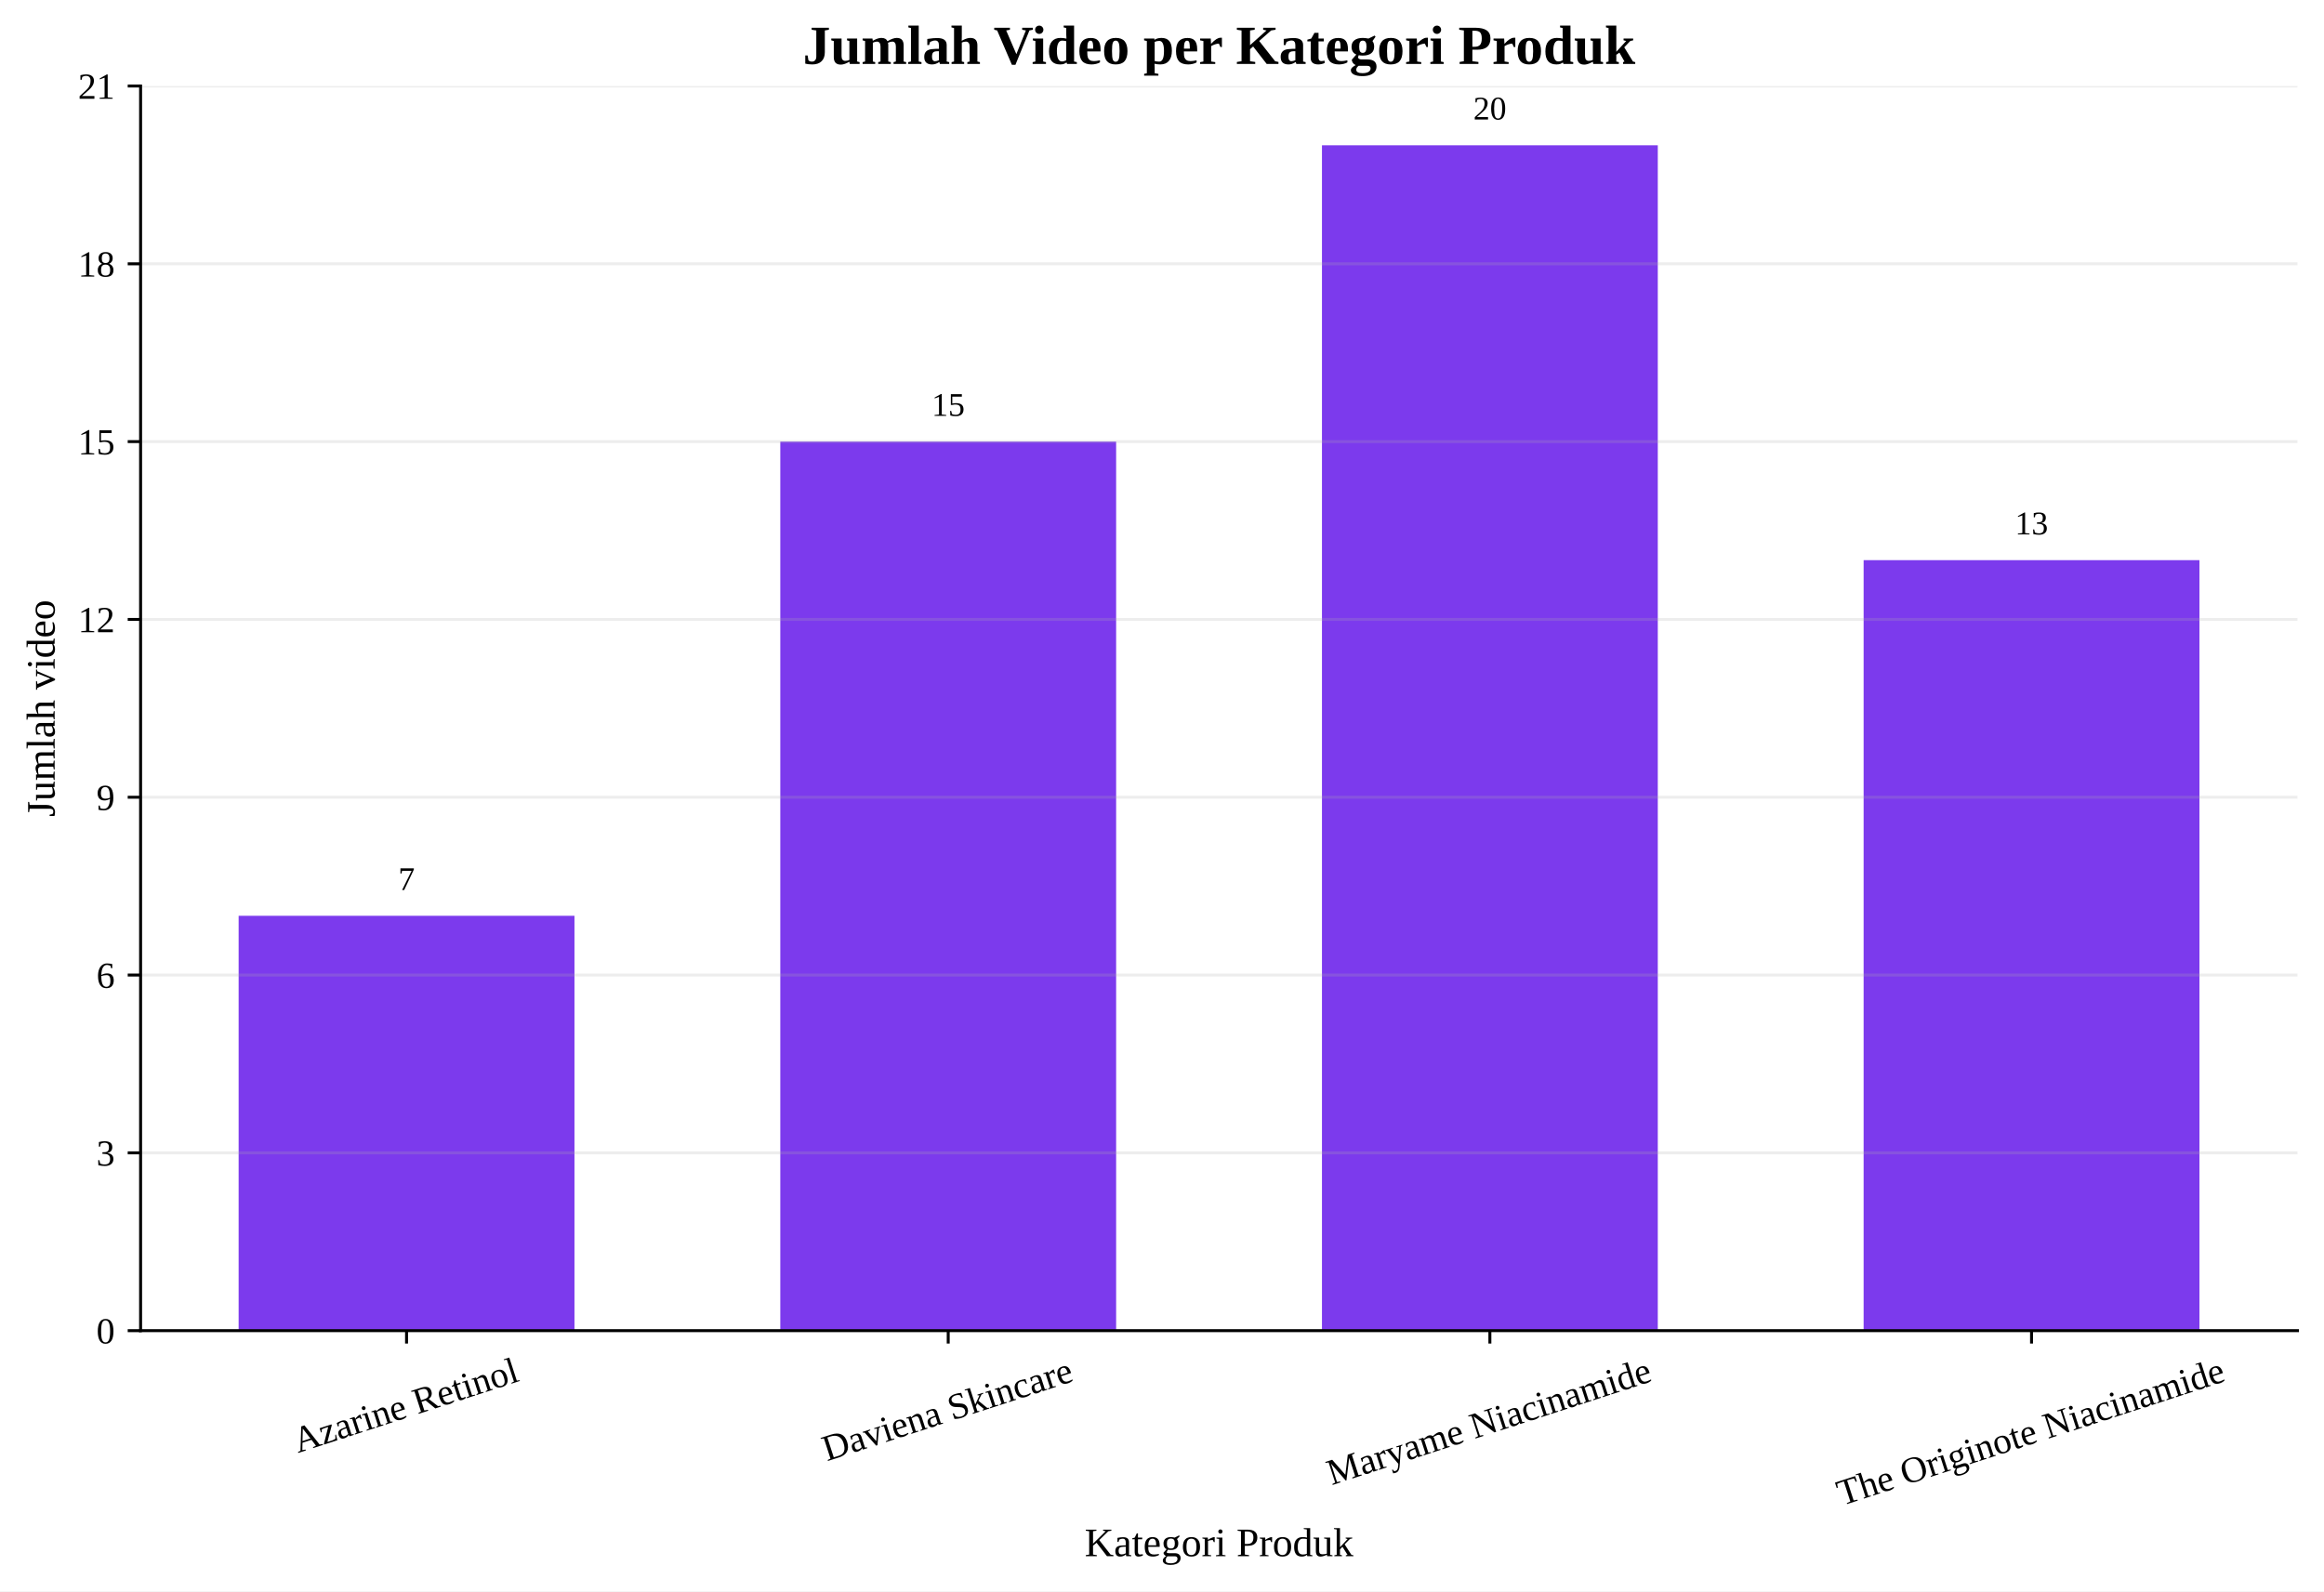
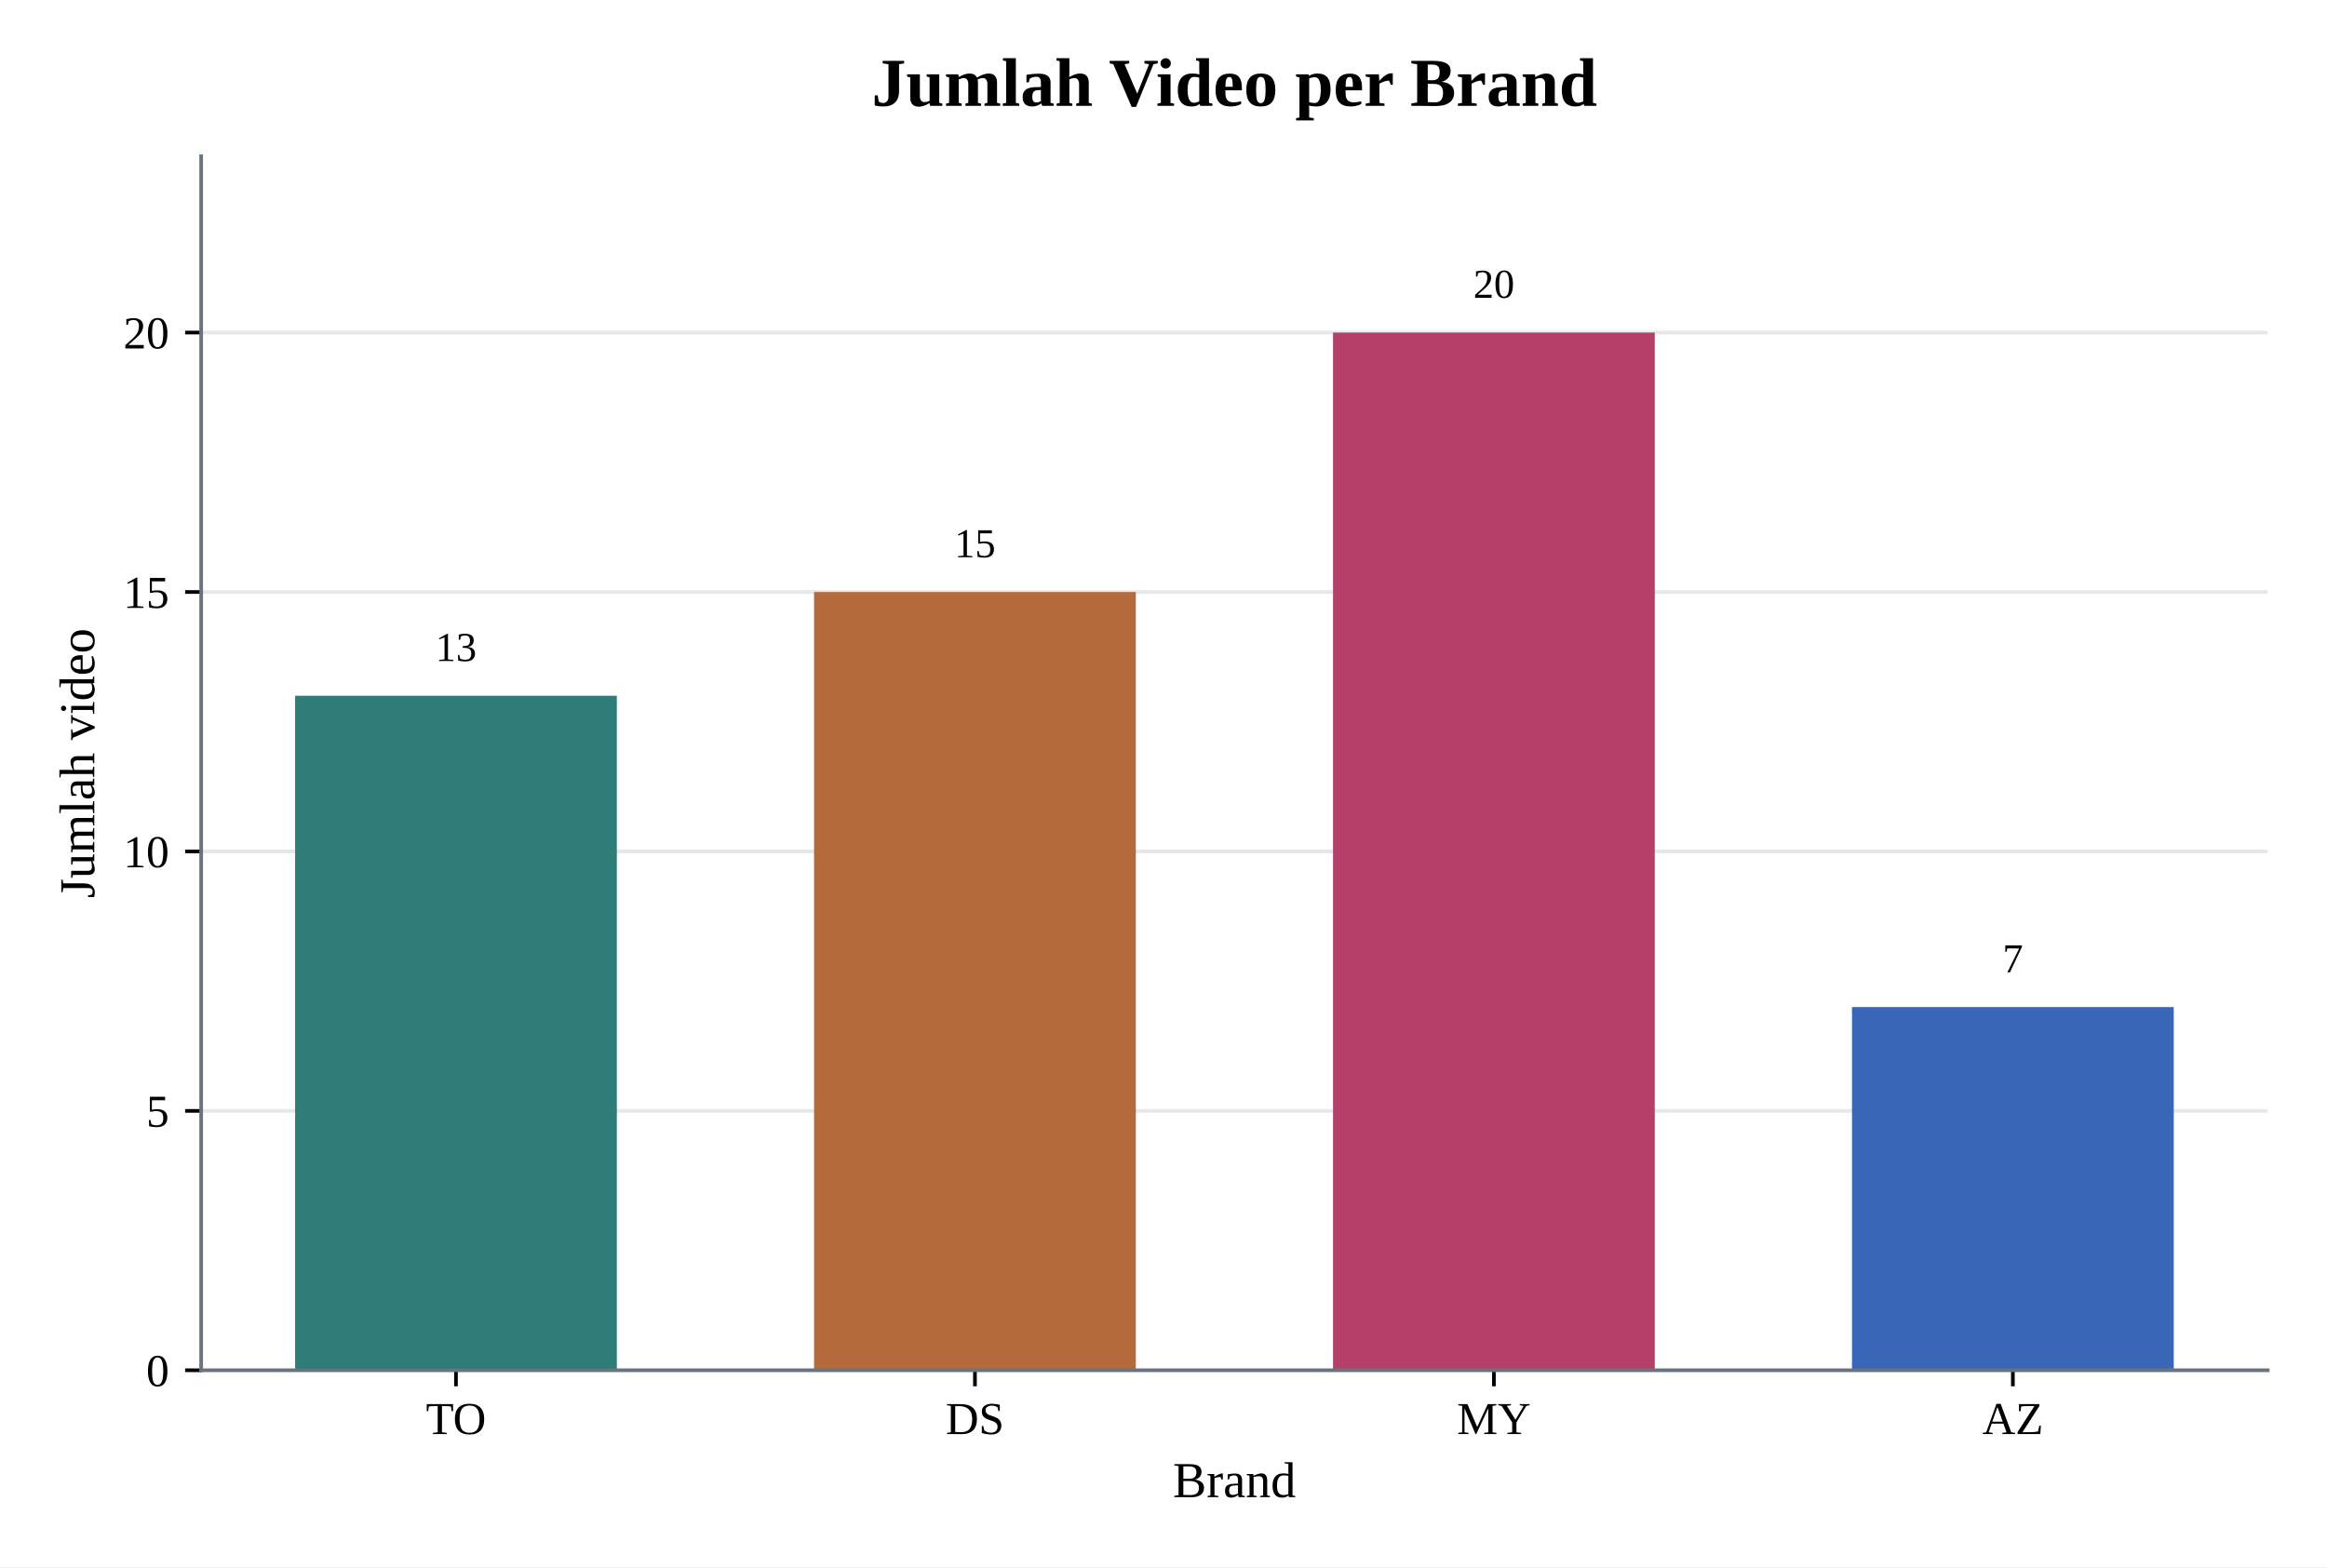
- <svg xmlns="http://www.w3.org/2000/svg" xmlns:xlink="http://www.w3.org/1999/xlink" width="631.291pt" height="432.399pt" viewBox="0 0 631.291 432.399" version="1.1">
+ <svg xmlns="http://www.w3.org/2000/svg" xmlns:xlink="http://www.w3.org/1999/xlink" width="508.399pt" height="342.486pt" viewBox="0 0 508.399 342.486" version="1.1">
  <defs>
    <style type="text/css">*{stroke-linejoin: round; stroke-linecap: butt}</style>
  </defs>
  <g id="figure_1">
    <g id="patch_1">
-       <path d="M 0 432.399  L 631.291 432.399  L 631.291 0  L 0 0  z " style="fill: #ffffff" />
+       <path d="M 0 342.486  L 508.399 342.486  L 508.399 0  L 0 0  z " style="fill: #ffffff" />
    </g>
    <g id="axes_1">
      <g id="patch_2">
-         <path d="M 38.191 361.551  L 624.091 361.551  L 624.091 23.367  L 38.191 23.367  z " style="fill: #ffffff" />
-       </g>
-       <g id="patch_3">
-         <path d="M 64.823 361.551  L 156.048 361.551  L 156.048 248.823  L 64.823 248.823  z " clip-path="url(#pb675d8e2c7)" style="fill: #7c3aed" />
-       </g>
-       <g id="patch_4">
-         <path d="M 211.96 361.551  L 303.185 361.551  L 303.185 119.991  L 211.96 119.991  z " clip-path="url(#pb675d8e2c7)" style="fill: #7c3aed" />
-       </g>
-       <g id="patch_5">
-         <path d="M 359.097 361.551  L 450.322 361.551  L 450.322 39.471  L 359.097 39.471  z " clip-path="url(#pb675d8e2c7)" style="fill: #7c3aed" />
-       </g>
-       <g id="patch_6">
-         <path d="M 506.234 361.551  L 597.459 361.551  L 597.459 152.199  L 506.234 152.199  z " clip-path="url(#pb675d8e2c7)" style="fill: #7c3aed" />
+         <path d="M 43.951 299.452  L 495.439 299.452  L 495.439 34.127  L 43.951 34.127  z " style="fill: #ffffff" />
      </g>
      <g id="matplotlib.axis_1">
        <g id="xtick_1">
          <g id="line2d_1">
            <defs>
-               <path id="m1d33446e04" d="M 0 0  L 0 3.5  " style="stroke: #000000; stroke-width: 0.8" />
+               <path id="mb12a8c7955" d="M 0 0  L 0 3.5  " style="stroke: #000000; stroke-width: 0.8" />
            </defs>
            <g>
-               <use xlink:href="#m1d33446e04" x="110.435" y="361.551" style="stroke: #000000; stroke-width: 0.8" />
+               <use xlink:href="#mb12a8c7955" x="99.622" y="299.452" style="stroke: #000000; stroke-width: 0.8" />
            </g>
          </g>
          <g id="text_1">
-             <text style="font: 10px 'Times New Roman', 'Times', 'DejaVu Serif', serif" transform="translate(80.93864 394.8057) rotate(-18)">Azarine Retinol</text>
+             <text style="font: 10px 'Times New Roman', 'Times', 'DejaVu Serif', serif; text-anchor: middle" x="99.622" y="313.396" transform="rotate(-0 99.6217 313.3959)">TO</text>
          </g>
        </g>
        <g id="xtick_2">
          <g id="line2d_2">
            <g>
-               <use xlink:href="#m1d33446e04" x="257.573" y="361.551" style="stroke: #000000; stroke-width: 0.8" />
+               <use xlink:href="#mb12a8c7955" x="213.004" y="299.452" style="stroke: #000000; stroke-width: 0.8" />
            </g>
          </g>
          <g id="text_2">
-             <text style="font: 10px 'Times New Roman', 'Times', 'DejaVu Serif', serif" transform="translate(224.646 397.0345) rotate(-18)">Daviena Skincare</text>
+             <text style="font: 10px 'Times New Roman', 'Times', 'DejaVu Serif', serif; text-anchor: middle" x="213.004" y="313.396" transform="rotate(-0 213.0038 313.3959)">DS</text>
          </g>
        </g>
        <g id="xtick_3">
          <g id="line2d_3">
            <g>
-               <use xlink:href="#m1d33446e04" x="404.71" y="361.551" style="stroke: #000000; stroke-width: 0.8" />
+               <use xlink:href="#mb12a8c7955" x="326.386" y="299.452" style="stroke: #000000; stroke-width: 0.8" />
            </g>
          </g>
          <g id="text_3">
-             <text style="font: 10px 'Times New Roman', 'Times', 'DejaVu Serif', serif" transform="translate(361.7444 403.5562) rotate(-18)">Maryame Niacinamide</text>
+             <text style="font: 10px 'Times New Roman', 'Times', 'DejaVu Serif', serif; text-anchor: middle" x="326.386" y="313.396" transform="rotate(-0 326.3859 313.3959)">MY</text>
          </g>
        </g>
        <g id="xtick_4">
          <g id="line2d_4">
            <g>
-               <use xlink:href="#m1d33446e04" x="551.847" y="361.551" style="stroke: #000000; stroke-width: 0.8" />
+               <use xlink:href="#mb12a8c7955" x="439.768" y="299.452" style="stroke: #000000; stroke-width: 0.8" />
            </g>
          </g>
          <g id="text_4">
-             <text style="font: 10px 'Times New Roman', 'Times', 'DejaVu Serif', serif" transform="translate(500.296 409.1354) rotate(-18)">The Originote Niacinamide</text>
+             <text style="font: 10px 'Times New Roman', 'Times', 'DejaVu Serif', serif; text-anchor: middle" x="439.768" y="313.396" transform="rotate(-0 439.768 313.3959)">AZ</text>
          </g>
        </g>
        <g id="text_5">
-           <text style="font: 11px 'Times New Roman', 'Times', 'DejaVu Serif', serif; text-anchor: middle" x="331.141" y="422.826" transform="rotate(-0 331.1411 422.8257)">Kategori Produk</text>
+           <text style="font: 11px 'Times New Roman', 'Times', 'DejaVu Serif', serif; text-anchor: middle" x="269.695" y="327.173" transform="rotate(-0 269.6948 327.1731)">Brand</text>
        </g>
      </g>
      <g id="matplotlib.axis_2">
        <g id="ytick_1">
          <g id="line2d_5">
-             <path d="M 38.191 361.551  L 624.091 361.551  " clip-path="url(#pb675d8e2c7)" style="fill: none; stroke: #b0b0b0; stroke-opacity: 0.22; stroke-width: 0.8; stroke-linecap: square" />
+             <path d="M 43.951 299.452  L 495.439 299.452  " clip-path="url(#p2e13b00855)" style="fill: none; stroke: #e5e7eb; stroke-width: 0.8; stroke-linecap: square" />
          </g>
          <g id="line2d_6">
            <defs>
-               <path id="m5492e1b0d6" d="M 0 0  L -3.5 0  " style="stroke: #000000; stroke-width: 0.8" />
+               <path id="m4516c6d2bc" d="M 0 0  L -3.5 0  " style="stroke: #000000; stroke-width: 0.8" />
            </defs>
            <g>
-               <use xlink:href="#m5492e1b0d6" x="38.191" y="361.551" style="stroke: #000000; stroke-width: 0.8" />
+               <use xlink:href="#m4516c6d2bc" x="43.951" y="299.452" style="stroke: #000000; stroke-width: 0.8" />
            </g>
          </g>
          <g id="text_6">
-             <text style="font: 10px 'Times New Roman', 'Times', 'DejaVu Serif', serif; text-anchor: end" x="31.191" y="365.023" transform="rotate(-0 31.19109 365.0231)">0</text>
+             <text style="font: 10px 'Times New Roman', 'Times', 'DejaVu Serif', serif; text-anchor: end" x="36.951" y="302.924" transform="rotate(-0 36.95109 302.9241)">0</text>
          </g>
        </g>
        <g id="ytick_2">
          <g id="line2d_7">
-             <path d="M 38.191 313.239  L 624.091 313.239  " clip-path="url(#pb675d8e2c7)" style="fill: none; stroke: #b0b0b0; stroke-opacity: 0.22; stroke-width: 0.8; stroke-linecap: square" />
+             <path d="M 43.951 242.759  L 495.439 242.759  " clip-path="url(#p2e13b00855)" style="fill: none; stroke: #e5e7eb; stroke-width: 0.8; stroke-linecap: square" />
          </g>
          <g id="line2d_8">
            <g>
-               <use xlink:href="#m5492e1b0d6" x="38.191" y="313.239" style="stroke: #000000; stroke-width: 0.8" />
+               <use xlink:href="#m4516c6d2bc" x="43.951" y="242.759" style="stroke: #000000; stroke-width: 0.8" />
            </g>
          </g>
          <g id="text_7">
-             <text style="font: 10px 'Times New Roman', 'Times', 'DejaVu Serif', serif; text-anchor: end" x="31.191" y="316.711" transform="rotate(-0 31.19109 316.7111)">3</text>
+             <text style="font: 10px 'Times New Roman', 'Times', 'DejaVu Serif', serif; text-anchor: end" x="36.951" y="246.231" transform="rotate(-0 36.95109 246.2307)">5</text>
          </g>
        </g>
        <g id="ytick_3">
          <g id="line2d_9">
-             <path d="M 38.191 264.927  L 624.091 264.927  " clip-path="url(#pb675d8e2c7)" style="fill: none; stroke: #b0b0b0; stroke-opacity: 0.22; stroke-width: 0.8; stroke-linecap: square" />
+             <path d="M 43.951 186.065  L 495.439 186.065  " clip-path="url(#p2e13b00855)" style="fill: none; stroke: #e5e7eb; stroke-width: 0.8; stroke-linecap: square" />
          </g>
          <g id="line2d_10">
            <g>
-               <use xlink:href="#m5492e1b0d6" x="38.191" y="264.927" style="stroke: #000000; stroke-width: 0.8" />
+               <use xlink:href="#m4516c6d2bc" x="43.951" y="186.065" style="stroke: #000000; stroke-width: 0.8" />
            </g>
          </g>
          <g id="text_8">
-             <text style="font: 10px 'Times New Roman', 'Times', 'DejaVu Serif', serif; text-anchor: end" x="31.191" y="268.399" transform="rotate(-0 31.19109 268.3991)">6</text>
+             <text style="font: 10px 'Times New Roman', 'Times', 'DejaVu Serif', serif; text-anchor: end" x="36.951" y="189.537" transform="rotate(-0 36.95109 189.5373)">10</text>
          </g>
        </g>
        <g id="ytick_4">
          <g id="line2d_11">
-             <path d="M 38.191 216.615  L 624.091 216.615  " clip-path="url(#pb675d8e2c7)" style="fill: none; stroke: #b0b0b0; stroke-opacity: 0.22; stroke-width: 0.8; stroke-linecap: square" />
+             <path d="M 43.951 129.372  L 495.439 129.372  " clip-path="url(#p2e13b00855)" style="fill: none; stroke: #e5e7eb; stroke-width: 0.8; stroke-linecap: square" />
          </g>
          <g id="line2d_12">
            <g>
-               <use xlink:href="#m5492e1b0d6" x="38.191" y="216.615" style="stroke: #000000; stroke-width: 0.8" />
+               <use xlink:href="#m4516c6d2bc" x="43.951" y="129.372" style="stroke: #000000; stroke-width: 0.8" />
            </g>
          </g>
          <g id="text_9">
-             <text style="font: 10px 'Times New Roman', 'Times', 'DejaVu Serif', serif; text-anchor: end" x="31.191" y="220.087" transform="rotate(-0 31.19109 220.0871)">9</text>
+             <text style="font: 10px 'Times New Roman', 'Times', 'DejaVu Serif', serif; text-anchor: end" x="36.951" y="132.844" transform="rotate(-0 36.95109 132.8439)">15</text>
          </g>
        </g>
        <g id="ytick_5">
          <g id="line2d_13">
-             <path d="M 38.191 168.303  L 624.091 168.303  " clip-path="url(#pb675d8e2c7)" style="fill: none; stroke: #b0b0b0; stroke-opacity: 0.22; stroke-width: 0.8; stroke-linecap: square" />
+             <path d="M 43.951 72.679  L 495.439 72.679  " clip-path="url(#p2e13b00855)" style="fill: none; stroke: #e5e7eb; stroke-width: 0.8; stroke-linecap: square" />
          </g>
          <g id="line2d_14">
            <g>
-               <use xlink:href="#m5492e1b0d6" x="38.191" y="168.303" style="stroke: #000000; stroke-width: 0.8" />
+               <use xlink:href="#m4516c6d2bc" x="43.951" y="72.679" style="stroke: #000000; stroke-width: 0.8" />
            </g>
          </g>
          <g id="text_10">
-             <text style="font: 10px 'Times New Roman', 'Times', 'DejaVu Serif', serif; text-anchor: end" x="31.191" y="171.775" transform="rotate(-0 31.19109 171.7751)">12</text>
+             <text style="font: 10px 'Times New Roman', 'Times', 'DejaVu Serif', serif; text-anchor: end" x="36.951" y="76.151" transform="rotate(-0 36.95109 76.15056)">20</text>
          </g>
        </g>
-         <g id="ytick_6">
-           <g id="line2d_15">
-             <path d="M 38.191 119.991  L 624.091 119.991  " clip-path="url(#pb675d8e2c7)" style="fill: none; stroke: #b0b0b0; stroke-opacity: 0.22; stroke-width: 0.8; stroke-linecap: square" />
-           </g>
-           <g id="line2d_16">
-             <g>
-               <use xlink:href="#m5492e1b0d6" x="38.191" y="119.991" style="stroke: #000000; stroke-width: 0.8" />
-             </g>
-           </g>
-           <g id="text_11">
-             <text style="font: 10px 'Times New Roman', 'Times', 'DejaVu Serif', serif; text-anchor: end" x="31.191" y="123.463" transform="rotate(-0 31.19109 123.4631)">15</text>
-           </g>
-         </g>
-         <g id="ytick_7">
-           <g id="line2d_17">
-             <path d="M 38.191 71.679  L 624.091 71.679  " clip-path="url(#pb675d8e2c7)" style="fill: none; stroke: #b0b0b0; stroke-opacity: 0.22; stroke-width: 0.8; stroke-linecap: square" />
-           </g>
-           <g id="line2d_18">
-             <g>
-               <use xlink:href="#m5492e1b0d6" x="38.191" y="71.679" style="stroke: #000000; stroke-width: 0.8" />
-             </g>
-           </g>
-           <g id="text_12">
-             <text style="font: 10px 'Times New Roman', 'Times', 'DejaVu Serif', serif; text-anchor: end" x="31.191" y="75.151" transform="rotate(-0 31.19109 75.15106)">18</text>
-           </g>
-         </g>
-         <g id="ytick_8">
-           <g id="line2d_19">
-             <path d="M 38.191 23.367  L 624.091 23.367  " clip-path="url(#pb675d8e2c7)" style="fill: none; stroke: #b0b0b0; stroke-opacity: 0.22; stroke-width: 0.8; stroke-linecap: square" />
-           </g>
-           <g id="line2d_20">
-             <g>
-               <use xlink:href="#m5492e1b0d6" x="38.191" y="23.367" style="stroke: #000000; stroke-width: 0.8" />
-             </g>
-           </g>
-           <g id="text_13">
-             <text style="font: 10px 'Times New Roman', 'Times', 'DejaVu Serif', serif; text-anchor: end" x="31.191" y="26.839" transform="rotate(-0 31.19109 26.83906)">21</text>
-           </g>
-         </g>
-         <g id="text_14">
-           <text style="font: 11px 'Times New Roman', 'Times', 'DejaVu Serif', serif; text-anchor: middle" x="14.838" y="192.459" transform="rotate(-90 14.83812 192.4592)">Jumlah video</text>
+         <g id="text_11">
+           <text style="font: 11px 'Times New Roman', 'Times', 'DejaVu Serif', serif; text-anchor: middle" x="20.598" y="166.79" transform="rotate(-90 20.59812 166.7897)">Jumlah video</text>
        </g>
      </g>
+       <g id="patch_3">
+         <path d="M 64.473 299.452  L 134.77 299.452  L 134.77 152.049  L 64.473 152.049  z " clip-path="url(#p2e13b00855)" style="fill: #2e7d78" />
+       </g>
+       <g id="patch_4">
+         <path d="M 177.855 299.452  L 248.152 299.452  L 248.152 129.372  L 177.855 129.372  z " clip-path="url(#p2e13b00855)" style="fill: #b46a3a" />
+       </g>
+       <g id="patch_5">
+         <path d="M 291.237 299.452  L 361.534 299.452  L 361.534 72.679  L 291.237 72.679  z " clip-path="url(#p2e13b00855)" style="fill: #b63f6a" />
+       </g>
+       <g id="patch_6">
+         <path d="M 404.62 299.452  L 474.916 299.452  L 474.916 220.081  L 404.62 220.081  z " clip-path="url(#p2e13b00855)" style="fill: #3a66b7" />
+       </g>
      <g id="patch_7">
-         <path d="M 38.191 361.551  L 38.191 23.367  " style="fill: none; stroke: #000000; stroke-width: 0.8; stroke-linejoin: miter; stroke-linecap: square" />
+         <path d="M 43.951 299.452  L 43.951 34.127  " style="fill: none; stroke: #6b7280; stroke-width: 0.8; stroke-linejoin: miter; stroke-linecap: square" />
      </g>
      <g id="patch_8">
-         <path d="M 38.191 361.551  L 624.091 361.551  " style="fill: none; stroke: #000000; stroke-width: 0.8; stroke-linejoin: miter; stroke-linecap: square" />
+         <path d="M 43.951 299.452  L 495.439 299.452  " style="fill: none; stroke: #6b7280; stroke-width: 0.8; stroke-linejoin: miter; stroke-linecap: square" />
+       </g>
+       <g id="text_12">
+         <g id="patch_9">
+           <path d="M 95.122 148  L 104.122 148  Q 105.742 148 105.742 146.38  L 105.742 138.206  Q 105.742 136.586 104.122 136.586  L 95.122 136.586  Q 93.502 136.586 93.502 138.206  L 93.502 146.38  Q 93.502 148 95.122 148  z " style="fill: #ffffff; opacity: 0.85" />
+         </g>
+         <text style="font: 9px 'Times New Roman', 'Times', 'DejaVu Serif', serif; text-anchor: middle" x="99.622" y="144.455" transform="rotate(-0 99.6217 144.4549)">13</text>
+       </g>
+       <g id="text_13">
+         <g id="patch_10">
+           <path d="M 208.504 125.323  L 217.504 125.323  Q 219.124 125.323 219.124 123.703  L 219.124 115.528  Q 219.124 113.908 217.504 113.908  L 208.504 113.908  Q 206.884 113.908 206.884 115.528  L 206.884 123.703  Q 206.884 125.323 208.504 125.323  z " style="fill: #ffffff; opacity: 0.85" />
+         </g>
+         <text style="font: 9px 'Times New Roman', 'Times', 'DejaVu Serif', serif; text-anchor: middle" x="213.004" y="121.778" transform="rotate(-0 213.0038 121.7776)">15</text>
+       </g>
+       <g id="text_14">
+         <g id="patch_11">
+           <path d="M 321.886 68.629  L 330.886 68.629  Q 332.506 68.629 332.506 67.009  L 332.506 58.835  Q 332.506 57.215 330.886 57.215  L 321.886 57.215  Q 320.266 57.215 320.266 58.835  L 320.266 67.009  Q 320.266 68.629 321.886 68.629  z " style="fill: #ffffff; opacity: 0.85" />
+         </g>
+         <text style="font: 9px 'Times New Roman', 'Times', 'DejaVu Serif', serif; text-anchor: middle" x="326.386" y="65.084" transform="rotate(-0 326.3859 65.08419)">20</text>
      </g>
      <g id="text_15">
-         <text style="font: 9px 'Times New Roman', 'Times', 'DejaVu Serif', serif; text-anchor: middle" x="110.435" y="241.825" transform="rotate(-0 110.4354 241.8253)">7</text>
+         <g id="patch_12">
+           <path d="M 437.518 216.032  L 442.018 216.032  Q 443.638 216.032 443.638 214.412  L 443.638 206.238  Q 443.638 204.618 442.018 204.618  L 437.518 204.618  Q 435.898 204.618 435.898 206.238  L 435.898 214.412  Q 435.898 216.032 437.518 216.032  z " style="fill: #ffffff; opacity: 0.85" />
+         </g>
+         <text style="font: 9px 'Times New Roman', 'Times', 'DejaVu Serif', serif; text-anchor: middle" x="439.768" y="212.487" transform="rotate(-0 439.768 212.487)">7</text>
      </g>
      <g id="text_16">
-         <text style="font: 9px 'Times New Roman', 'Times', 'DejaVu Serif', serif; text-anchor: middle" x="257.573" y="112.993" transform="rotate(-0 257.5725 112.9933)">15</text>
-       </g>
-       <g id="text_17">
-         <text style="font: 9px 'Times New Roman', 'Times', 'DejaVu Serif', serif; text-anchor: middle" x="404.71" y="32.473" transform="rotate(-0 404.7097 32.47327)">20</text>
-       </g>
-       <g id="text_18">
-         <text style="font: 9px 'Times New Roman', 'Times', 'DejaVu Serif', serif; text-anchor: middle" x="551.847" y="145.201" transform="rotate(-0 551.8468 145.2013)">13</text>
-       </g>
-       <g id="text_19">
-         <text style="font: 700 15px 'Times New Roman', 'Times', 'DejaVu Serif', serif; text-anchor: middle" x="331.141" y="17.367" transform="rotate(-0 331.1411 17.36719)">Jumlah Video per Kategori Produk</text>
+         <text style="font: 700 15px 'Times New Roman', 'Times', 'DejaVu Serif', serif; text-anchor: middle" x="269.695" y="23.127" transform="rotate(-0 269.6948 23.12719)">Jumlah Video per Brand</text>
      </g>
    </g>
  </g>
  <defs>
-     <clipPath id="pb675d8e2c7">
-       <rect x="38.191" y="23.367" width="585.9" height="338.184" />
+     <clipPath id="p2e13b00855">
+       <rect x="43.951" y="34.127" width="451.488" height="265.325" />
    </clipPath>
  </defs>
</svg>
